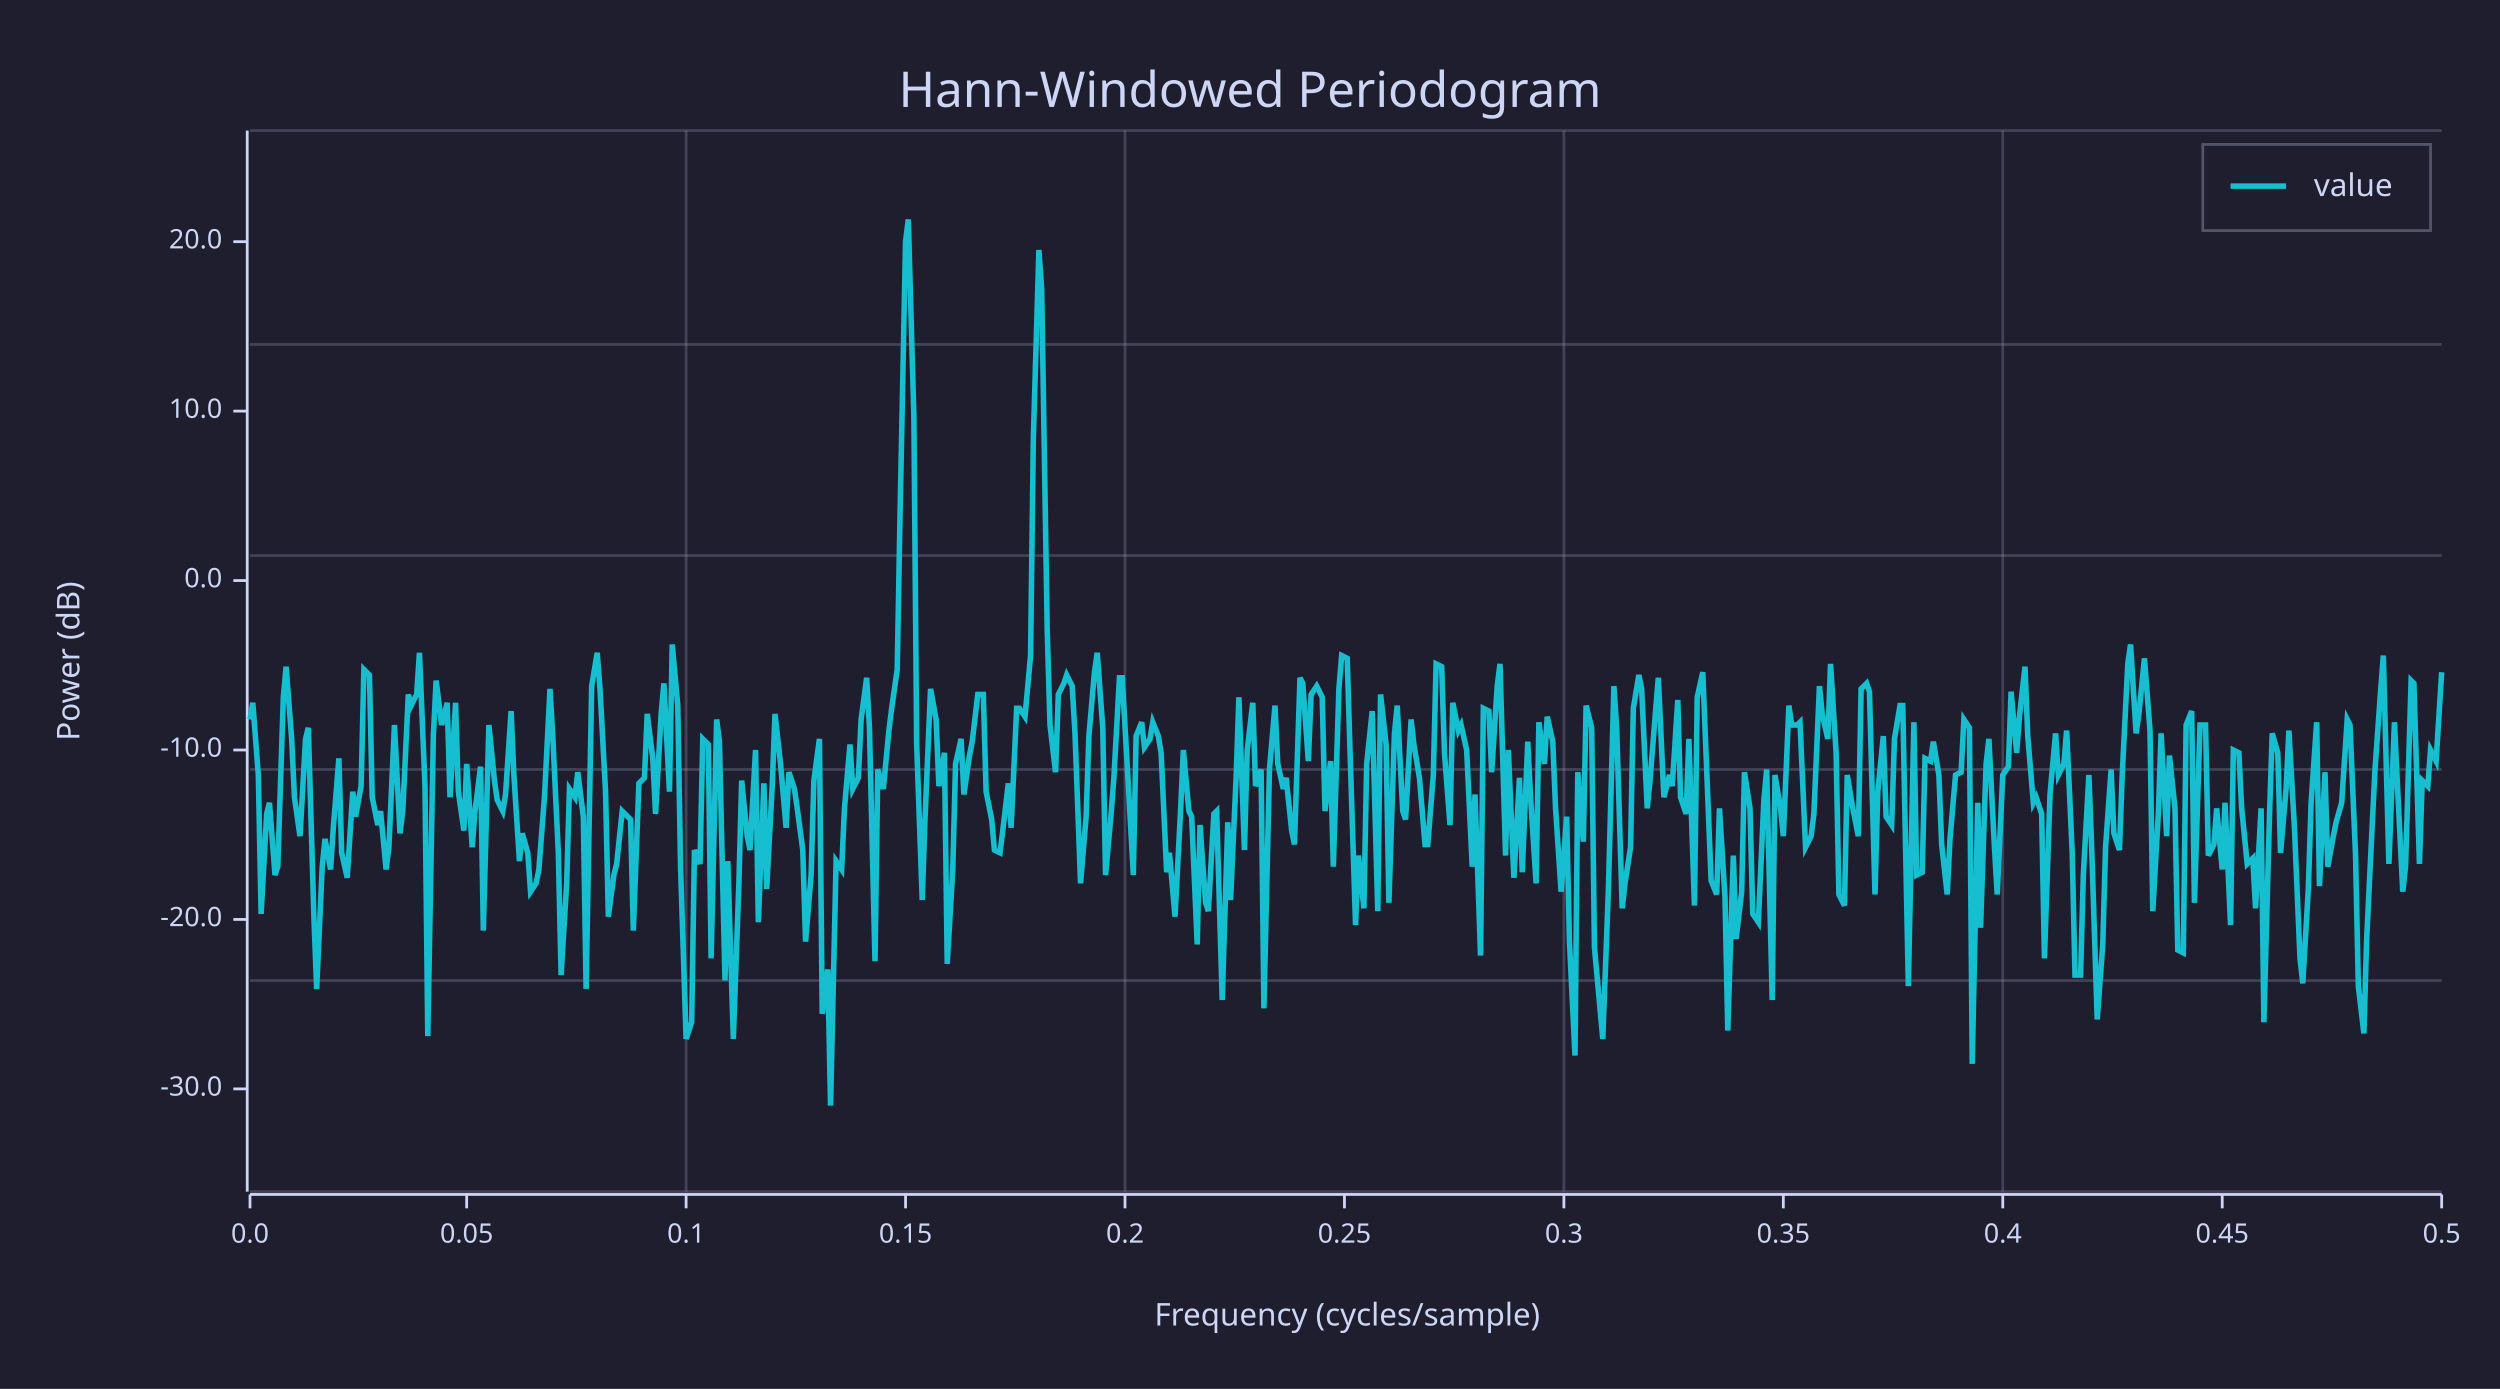
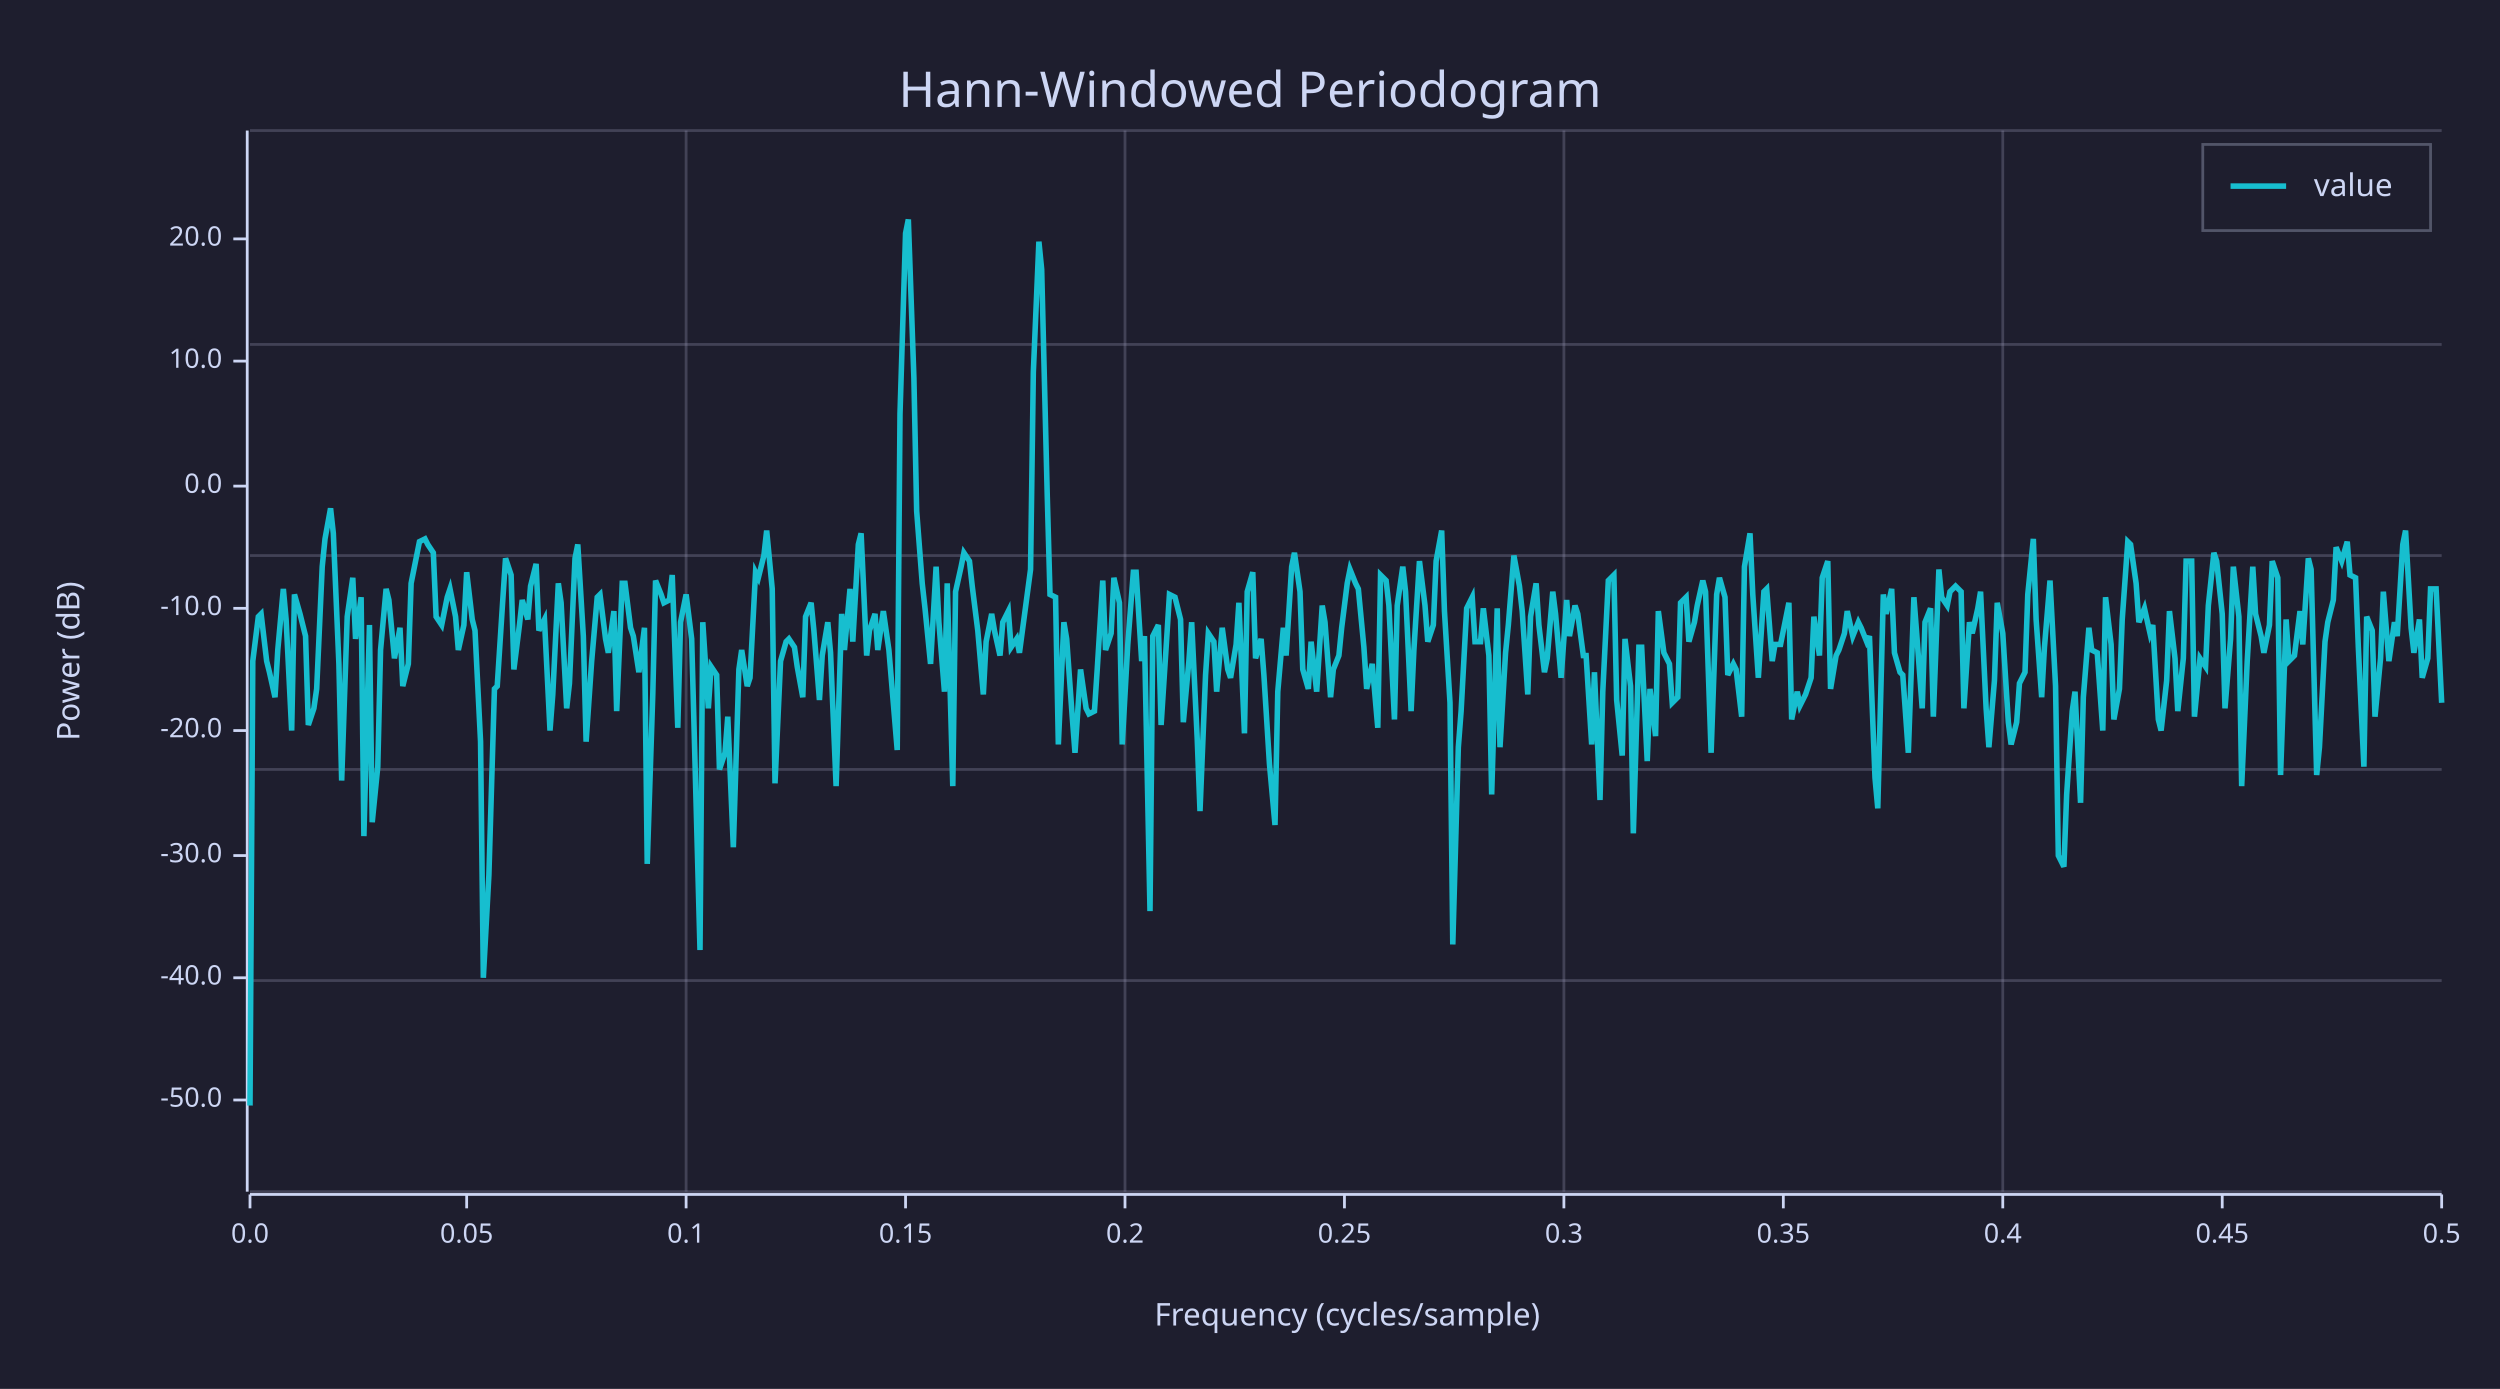
<svg xmlns="http://www.w3.org/2000/svg" width="900" height="500" viewBox="0 0 900 500">
  <rect x="0" y="0" width="900" height="500" opacity="1" fill="#1E1E2E" stroke="none" />
  <text x="450" y="25" dy="0.76em" text-anchor="middle" font-family="sans-serif" font-size="17.742" opacity="1" fill="#CDD6F4">
Hann-Windowed Periodogram
</text>
  <text x="20" y="238" dy="0.76em" text-anchor="middle" font-family="sans-serif" font-size="11.29" opacity="1" fill="#CDD6F4" transform="rotate(270, 20, 238)">
Power (dB)
</text>
  <text x="485" y="480" dy="-0.5ex" text-anchor="middle" font-family="sans-serif" font-size="11.29" opacity="1" fill="#CDD6F4">
Frequency (cycles/sample)
</text>
  <polyline fill="none" opacity="1" stroke="#CDD6F4" stroke-width="1" points="89,47 89,429 " />
-   <text x="80" y="392" dy="0.5ex" text-anchor="end" font-family="sans-serif" font-size="9.677" opacity="1" fill="#CDD6F4">
+   <text x="80" y="396" dy="0.5ex" text-anchor="end" font-family="sans-serif" font-size="9.677" opacity="1" fill="#CDD6F4">
+ -50.0
+ </text>
+   <polyline fill="none" opacity="1" stroke="#CDD6F4" stroke-width="1" points="84,396 89,396 " />
+   <text x="80" y="352" dy="0.5ex" text-anchor="end" font-family="sans-serif" font-size="9.677" opacity="1" fill="#CDD6F4">
+ -40.0
+ </text>
+   <polyline fill="none" opacity="1" stroke="#CDD6F4" stroke-width="1" points="84,352 89,352 " />
+   <text x="80" y="308" dy="0.5ex" text-anchor="end" font-family="sans-serif" font-size="9.677" opacity="1" fill="#CDD6F4">
-30.0
</text>
-   <polyline fill="none" opacity="1" stroke="#CDD6F4" stroke-width="1" points="84,392 89,392 " />
-   <text x="80" y="331" dy="0.5ex" text-anchor="end" font-family="sans-serif" font-size="9.677" opacity="1" fill="#CDD6F4">
+   <polyline fill="none" opacity="1" stroke="#CDD6F4" stroke-width="1" points="84,308 89,308 " />
+   <text x="80" y="263" dy="0.5ex" text-anchor="end" font-family="sans-serif" font-size="9.677" opacity="1" fill="#CDD6F4">
-20.0
</text>
-   <polyline fill="none" opacity="1" stroke="#CDD6F4" stroke-width="1" points="84,331 89,331 " />
-   <text x="80" y="270" dy="0.5ex" text-anchor="end" font-family="sans-serif" font-size="9.677" opacity="1" fill="#CDD6F4">
+   <polyline fill="none" opacity="1" stroke="#CDD6F4" stroke-width="1" points="84,263 89,263 " />
+   <text x="80" y="219" dy="0.5ex" text-anchor="end" font-family="sans-serif" font-size="9.677" opacity="1" fill="#CDD6F4">
-10.0
</text>
-   <polyline fill="none" opacity="1" stroke="#CDD6F4" stroke-width="1" points="84,270 89,270 " />
-   <text x="80" y="209" dy="0.5ex" text-anchor="end" font-family="sans-serif" font-size="9.677" opacity="1" fill="#CDD6F4">
+   <polyline fill="none" opacity="1" stroke="#CDD6F4" stroke-width="1" points="84,219 89,219 " />
+   <text x="80" y="175" dy="0.5ex" text-anchor="end" font-family="sans-serif" font-size="9.677" opacity="1" fill="#CDD6F4">
0.0
</text>
-   <polyline fill="none" opacity="1" stroke="#CDD6F4" stroke-width="1" points="84,209 89,209 " />
-   <text x="80" y="148" dy="0.5ex" text-anchor="end" font-family="sans-serif" font-size="9.677" opacity="1" fill="#CDD6F4">
+   <polyline fill="none" opacity="1" stroke="#CDD6F4" stroke-width="1" points="84,175 89,175 " />
+   <text x="80" y="130" dy="0.5ex" text-anchor="end" font-family="sans-serif" font-size="9.677" opacity="1" fill="#CDD6F4">
10.0
</text>
-   <polyline fill="none" opacity="1" stroke="#CDD6F4" stroke-width="1" points="84,148 89,148 " />
-   <text x="80" y="87" dy="0.5ex" text-anchor="end" font-family="sans-serif" font-size="9.677" opacity="1" fill="#CDD6F4">
+   <polyline fill="none" opacity="1" stroke="#CDD6F4" stroke-width="1" points="84,130 89,130 " />
+   <text x="80" y="86" dy="0.5ex" text-anchor="end" font-family="sans-serif" font-size="9.677" opacity="1" fill="#CDD6F4">
20.0
</text>
-   <polyline fill="none" opacity="1" stroke="#CDD6F4" stroke-width="1" points="84,87 89,87 " />
+   <polyline fill="none" opacity="1" stroke="#CDD6F4" stroke-width="1" points="84,86 89,86 " />
  <polyline fill="none" opacity="1" stroke="#CDD6F4" stroke-width="1" points="90,430 879,430 " />
  <text x="90" y="440" dy="0.76em" text-anchor="middle" font-family="sans-serif" font-size="9.677" opacity="1" fill="#CDD6F4">
0.0
</text>
  <polyline fill="none" opacity="1" stroke="#CDD6F4" stroke-width="1" points="90,430 90,435 " />
  <text x="168" y="440" dy="0.76em" text-anchor="middle" font-family="sans-serif" font-size="9.677" opacity="1" fill="#CDD6F4">
0.05
</text>
  <polyline fill="none" opacity="1" stroke="#CDD6F4" stroke-width="1" points="168,430 168,435 " />
  <text x="247" y="440" dy="0.76em" text-anchor="middle" font-family="sans-serif" font-size="9.677" opacity="1" fill="#CDD6F4">
0.1
</text>
  <polyline fill="none" opacity="1" stroke="#CDD6F4" stroke-width="1" points="247,430 247,435 " />
  <text x="326" y="440" dy="0.76em" text-anchor="middle" font-family="sans-serif" font-size="9.677" opacity="1" fill="#CDD6F4">
0.15
</text>
  <polyline fill="none" opacity="1" stroke="#CDD6F4" stroke-width="1" points="326,430 326,435 " />
  <text x="405" y="440" dy="0.76em" text-anchor="middle" font-family="sans-serif" font-size="9.677" opacity="1" fill="#CDD6F4">
0.2
</text>
  <polyline fill="none" opacity="1" stroke="#CDD6F4" stroke-width="1" points="405,430 405,435 " />
  <text x="484" y="440" dy="0.76em" text-anchor="middle" font-family="sans-serif" font-size="9.677" opacity="1" fill="#CDD6F4">
0.25
</text>
  <polyline fill="none" opacity="1" stroke="#CDD6F4" stroke-width="1" points="484,430 484,435 " />
  <text x="563" y="440" dy="0.76em" text-anchor="middle" font-family="sans-serif" font-size="9.677" opacity="1" fill="#CDD6F4">
0.3
</text>
  <polyline fill="none" opacity="1" stroke="#CDD6F4" stroke-width="1" points="563,430 563,435 " />
  <text x="642" y="440" dy="0.76em" text-anchor="middle" font-family="sans-serif" font-size="9.677" opacity="1" fill="#CDD6F4">
0.35
</text>
  <polyline fill="none" opacity="1" stroke="#CDD6F4" stroke-width="1" points="642,430 642,435 " />
  <text x="721" y="440" dy="0.76em" text-anchor="middle" font-family="sans-serif" font-size="9.677" opacity="1" fill="#CDD6F4">
0.4
</text>
  <polyline fill="none" opacity="1" stroke="#CDD6F4" stroke-width="1" points="721,430 721,435 " />
  <text x="800" y="440" dy="0.76em" text-anchor="middle" font-family="sans-serif" font-size="9.677" opacity="1" fill="#CDD6F4">
0.45
</text>
  <polyline fill="none" opacity="1" stroke="#CDD6F4" stroke-width="1" points="800,430 800,435 " />
  <text x="879" y="440" dy="0.76em" text-anchor="middle" font-family="sans-serif" font-size="9.677" opacity="1" fill="#CDD6F4">
0.5
</text>
  <polyline fill="none" opacity="1" stroke="#CDD6F4" stroke-width="1" points="879,430 879,435 " />
  <polyline fill="none" opacity="0.3" stroke="#9696B4" stroke-width="1" points="90,429 879,429 " />
  <polyline fill="none" opacity="0.3" stroke="#9696B4" stroke-width="1" points="90,353 879,353 " />
  <polyline fill="none" opacity="0.3" stroke="#9696B4" stroke-width="1" points="90,277 879,277 " />
  <polyline fill="none" opacity="0.3" stroke="#9696B4" stroke-width="1" points="90,200 879,200 " />
  <polyline fill="none" opacity="0.3" stroke="#9696B4" stroke-width="1" points="90,124 879,124 " />
  <polyline fill="none" opacity="0.3" stroke="#9696B4" stroke-width="1" points="90,47 879,47 " />
  <polyline fill="none" opacity="0.3" stroke="#9696B4" stroke-width="1" points="247,429 247,47 " />
  <polyline fill="none" opacity="0.3" stroke="#9696B4" stroke-width="1" points="405,429 405,47 " />
  <polyline fill="none" opacity="0.3" stroke="#9696B4" stroke-width="1" points="563,429 563,47 " />
  <polyline fill="none" opacity="0.3" stroke="#9696B4" stroke-width="1" points="721,429 721,47 " />
-   <polyline fill="none" opacity="1" stroke="#17BECF" stroke-width="2" points="90,259 91,253 93,279 94,329 96,293 97,289 99,315 100,312 102,251 103,240 105,266 106,287 108,301 110,266 111,262 113,330 114,356 116,312 117,302 119,313 120,298 122,273 123,307 125,316 127,285 128,294 130,283 131,241 133,243 134,287 136,297 137,292 139,313 140,305 142,261 144,300 145,292 147,250 148,254 150,250 151,235 153,283 154,373 156,265 157,245 159,261 161,253 162,287 164,253 165,285 167,299 168,275 170,305 171,292 173,276 174,335 176,261 178,281 179,288 181,292 182,286 184,256 185,279 187,310 188,300 190,307 191,321 193,318 194,313 196,287 198,248 199,265 201,307 202,351 204,318 205,284 207,287 208,278 210,294 211,356 213,247 215,235 216,248 218,285 219,330 221,315 222,311 224,292 225,293 227,295 228,335 230,282 232,280 233,257 235,273 236,293 238,257 239,246 241,285 242,232 244,254 245,312 247,374 249,368 250,306 252,311 253,266 255,268 256,345 258,259 259,267 261,353 262,310 264,374 266,318 267,281 269,301 270,306 272,270 273,332 275,282 276,320 278,283 279,257 281,275 283,298 284,278 286,284 287,291 289,306 290,339 292,315 293,281 295,266 296,365 298,349 299,398 301,310 303,313 304,291 306,268 307,284 309,280 310,259 312,244 313,262 315,346 316,277 318,284 320,263 321,255 323,241 324,186 326,87 327,79 329,150 330,268 332,324 333,295 335,248 337,259 338,283 340,271 341,347 343,313 344,275 346,266 347,286 349,272 350,267 352,250 354,250 355,285 357,295 358,306 360,307 361,299 363,282 364,298 366,255 367,255 369,258 371,236 372,158 374,90 375,104 377,227 378,261 380,278 381,250 383,246 384,243 386,247 387,264 389,318 391,294 392,265 394,242 395,235 397,262 398,315 400,293 401,280 403,244 404,244 406,279 408,315 409,265 411,260 412,269 414,266 415,260 417,265 418,271 420,314 421,307 423,330 425,292 426,270 428,292 429,294 431,340 432,297 434,325 435,328 437,293 438,292 440,360 442,296 443,324 445,280 446,251 448,306 449,270 451,253 452,283 454,277 455,363 457,277 459,254 460,275 462,284 463,280 465,299 466,304 468,244 469,246 471,274 472,250 474,247 476,251 477,292 479,274 480,312 482,248 483,236 485,237 486,270 488,333 489,308 491,327 492,275 494,256 496,328 497,250 499,268 500,325 502,264 503,254 505,292 506,295 508,259 509,268 511,280 513,304 514,304 516,279 517,239 519,240 520,271 522,297 523,253 525,263 526,261 528,270 530,312 531,286 533,344 534,255 536,256 537,278 539,247 540,239 542,308 543,270 545,316 547,280 548,314 550,267 551,287 553,318 554,260 556,275 557,258 559,267 560,291 562,321 564,294 565,339 567,380 568,278 570,303 571,254 573,262 574,341 576,363 577,374 579,321 581,247 582,262 584,327 585,318 587,305 588,255 590,243 591,248 593,291 594,281 596,256 597,244 599,287 601,279 602,283 604,252 605,287 607,293 608,266 610,326 611,251 613,242 614,267 616,317 618,322 619,291 621,323 622,371 624,308 625,338 627,321 628,278 630,291 631,329 633,332 635,288 636,277 638,360 639,279 641,291 642,301 644,254 645,261 647,261 648,260 650,305 652,301 653,293 655,247 656,257 658,266 659,239 661,271 662,322 664,326 665,279 667,291 669,301 670,248 672,246 673,249 675,322 676,285 678,265 679,294 681,297 682,266 684,254 685,254 687,355 689,260 690,315 692,314 693,273 695,274 696,267 698,279 699,304 701,322 702,302 704,279 706,278 707,259 709,262 710,383 712,289 713,334 715,275 716,266 718,305 719,322 721,279 723,276 724,249 726,271 727,258 729,240 730,265 732,289 733,287 735,293 736,345 738,286 740,264 741,279 743,275 744,263 746,307 747,351 749,351 750,315 752,279 753,305 755,367 757,340 758,305 760,277 761,300 763,306 764,279 766,239 767,232 769,264 770,257 772,237 774,263 775,328 777,293 778,264 780,301 781,272 783,291 784,342 786,343 787,261 789,256 790,325 792,261 794,261 795,308 797,304 798,291 800,313 801,289 803,333 804,270 806,271 807,291 809,311 811,309 812,327 814,291 815,368 817,294 818,264 820,271 821,307 823,284 824,263 826,298 828,345 829,354 831,320 832,289 834,260 835,319 837,278 838,312 840,301 841,296 843,289 845,259 846,261 848,308 849,355 851,372 852,338 854,297 855,277 857,249 858,236 860,311 862,260 863,281 865,321 866,312 868,245 869,246 871,311 872,281 874,283 875,270 877,274 879,242 " />
+   <polyline fill="none" opacity="1" stroke="#17BECF" stroke-width="2" points="90,398 91,238 93,222 94,221 96,238 97,242 99,251 100,234 102,212 103,223 105,263 106,214 108,221 110,229 111,261 113,255 114,248 116,204 117,194 119,183 120,192 122,239 123,281 125,222 127,208 128,230 130,215 131,301 133,225 134,296 136,276 137,234 139,212 140,216 142,237 144,226 145,247 147,239 148,210 150,200 151,195 153,194 154,196 156,199 157,222 159,225 161,215 162,212 164,222 165,234 167,225 168,206 170,223 171,227 173,267 174,352 176,315 178,248 179,247 181,216 182,201 184,207 185,241 187,225 188,216 190,223 191,211 193,203 194,227 196,223 198,263 199,250 201,210 202,217 204,255 205,246 207,201 208,196 210,229 211,267 213,238 215,215 216,214 218,230 219,235 221,220 222,256 224,210 225,210 227,226 228,229 230,242 232,226 233,311 235,250 236,209 238,214 239,217 241,216 242,207 244,262 245,224 247,214 249,230 250,267 252,342 253,224 255,255 256,240 258,243 259,277 261,271 262,258 264,305 266,241 267,234 269,247 270,244 272,206 273,208 275,200 276,191 278,212 279,282 281,238 283,231 284,230 286,233 287,240 289,251 290,222 292,217 293,227 295,252 296,236 298,224 299,235 301,283 303,221 304,234 306,212 307,231 309,196 310,192 312,236 313,227 315,221 316,234 318,220 320,234 321,246 323,270 324,149 326,84 327,79 329,136 330,184 332,210 333,219 335,239 337,204 338,224 340,249 341,210 343,283 344,213 346,204 347,199 349,202 350,211 352,227 354,250 355,231 357,221 358,227 360,236 361,224 363,220 364,233 366,230 367,235 369,220 371,205 372,134 374,87 375,97 377,178 378,214 380,215 381,268 383,224 384,230 386,258 387,271 389,241 391,255 392,257 394,256 395,241 397,209 398,234 400,228 401,208 403,217 404,268 406,232 408,206 409,206 411,238 412,229 414,328 415,229 417,225 418,261 420,230 421,214 423,215 425,223 426,260 428,238 429,224 431,266 432,292 434,243 435,228 437,231 438,249 440,226 442,241 443,244 445,232 446,217 448,264 449,213 451,206 452,237 454,230 455,243 457,275 459,297 460,249 462,226 463,236 465,204 466,199 468,213 469,241 471,248 472,231 474,249 476,218 477,224 479,251 480,241 482,236 483,226 485,210 486,205 488,210 489,212 491,233 492,248 494,239 496,262 497,207 499,209 500,218 502,259 503,218 505,204 506,213 508,256 509,234 511,202 513,218 514,231 516,225 517,202 519,191 520,220 522,253 523,340 525,269 526,256 528,219 530,215 531,231 533,231 534,219 536,236 537,286 539,219 540,269 542,235 543,225 545,200 547,211 548,220 550,250 551,222 553,210 554,225 556,242 557,237 559,213 560,221 562,244 564,216 565,229 567,218 568,221 570,236 571,236 573,268 574,242 576,288 577,249 579,209 581,207 582,252 584,272 585,230 587,247 588,300 590,233 591,233 593,274 594,248 596,265 597,220 599,235 601,239 602,253 604,251 605,217 607,215 608,231 610,224 611,218 613,209 614,213 616,271 618,214 619,208 621,215 622,243 624,239 625,241 627,258 628,204 630,192 631,214 633,244 635,213 636,212 638,238 639,232 641,232 642,227 644,217 645,259 647,249 648,254 650,250 652,244 653,222 655,236 656,208 658,202 659,248 661,236 662,234 664,228 665,220 667,229 669,224 670,226 672,231 673,229 675,280 676,291 678,214 679,221 681,212 682,235 684,242 685,243 687,271 689,215 690,228 692,255 693,224 695,219 696,258 698,205 699,215 701,218 702,213 704,211 706,213 707,255 709,224 710,228 712,219 713,213 715,255 716,269 718,245 719,217 721,228 723,260 724,268 726,260 727,246 729,242 730,214 732,194 733,223 735,251 736,233 738,209 740,247 741,308 743,312 744,286 746,256 747,249 749,289 750,251 752,226 753,234 755,235 757,263 758,215 760,232 761,259 763,248 764,223 766,195 767,196 769,210 770,224 772,219 774,228 775,225 777,259 778,263 780,245 781,220 783,237 784,256 786,237 787,202 789,202 790,258 792,237 794,240 795,218 797,199 798,202 800,221 801,255 803,230 804,204 806,222 807,283 809,238 811,204 812,221 814,229 815,235 817,225 818,202 820,208 821,279 823,223 824,238 826,236 828,220 829,232 831,201 832,205 834,279 835,269 837,231 838,224 840,216 841,197 843,202 845,195 846,207 848,208 849,233 851,276 852,222 854,227 855,258 857,237 858,213 860,238 862,224 863,229 865,196 866,191 868,226 869,235 871,223 872,244 874,237 875,212 877,212 879,253 " />
  <rect x="793" y="52" width="82" height="31" opacity="0.85" fill="#1E1E2E" stroke="none" />
  <rect x="793" y="52" width="82" height="31" opacity="0.3" fill="none" stroke="#CDD6F4" />
  <text x="833" y="62" dy="0.76em" text-anchor="start" font-family="sans-serif" font-size="11.29" opacity="1" fill="#CDD6F4">
value
</text>
  <polyline fill="none" opacity="1" stroke="#17BECF" stroke-width="2" points="803,67 823,67 " />
</svg>
